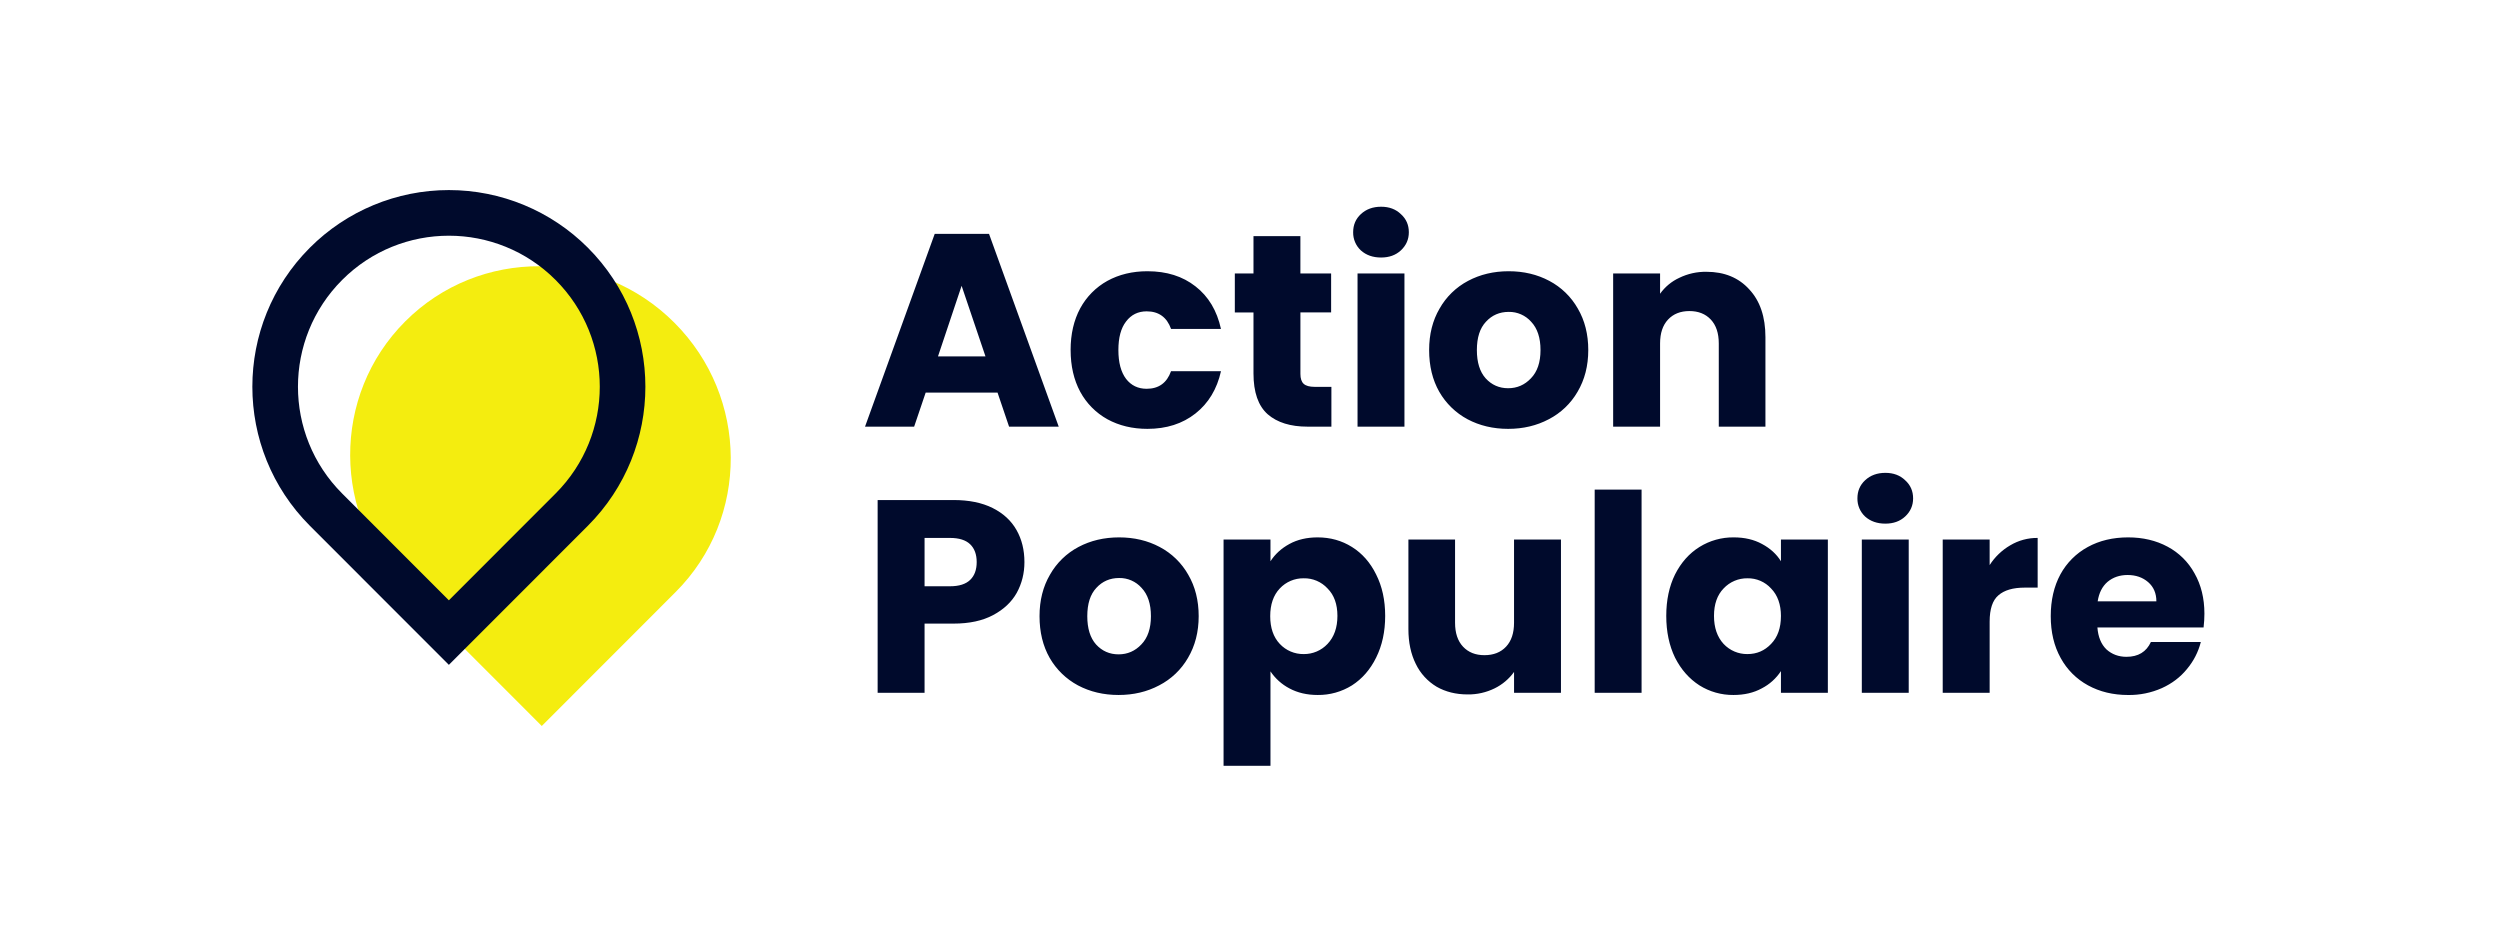
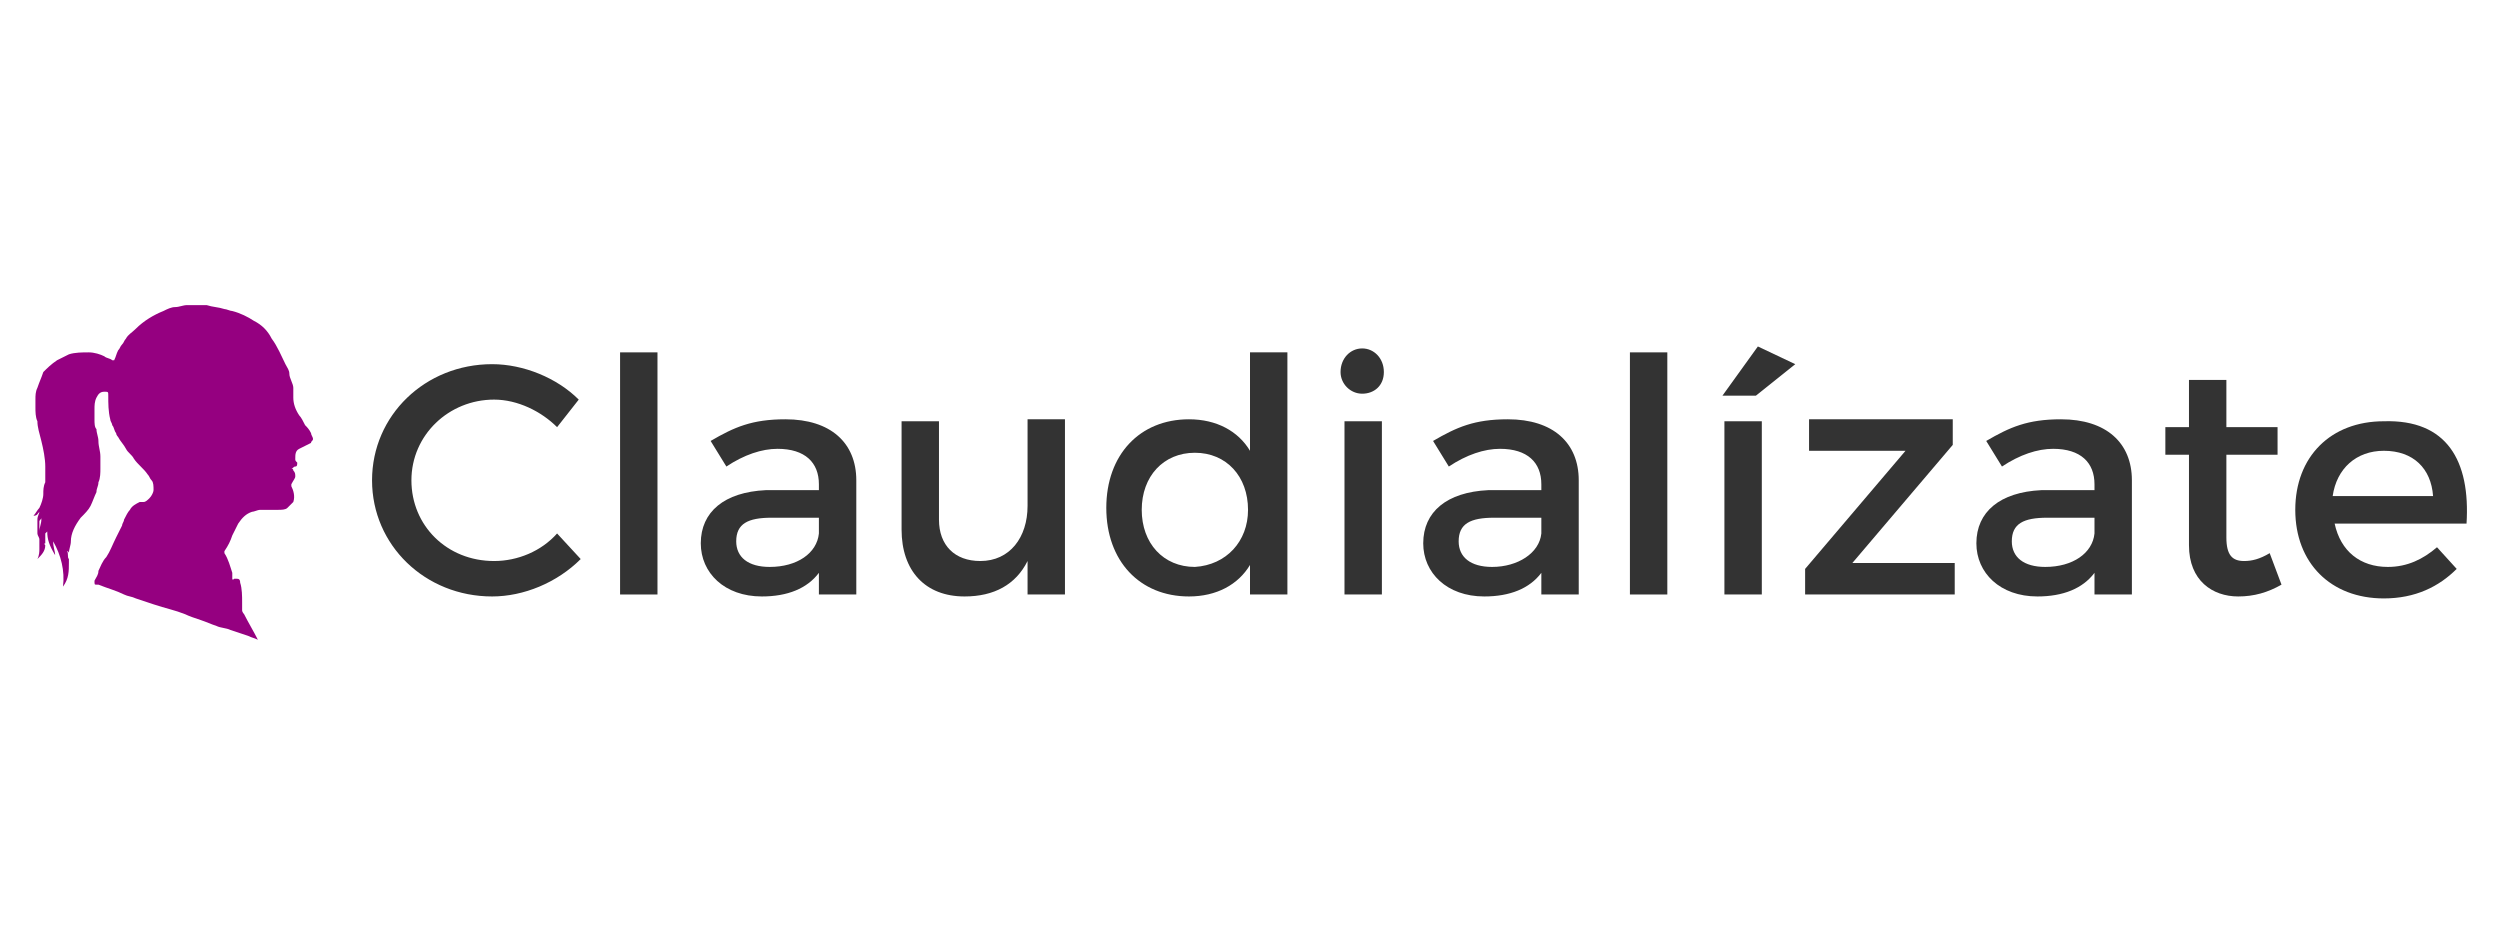
- <svg xmlns="http://www.w3.org/2000/svg" width="127" height="48" fill="none">
-   <path d="M50.675 19.945h-3.651l-.586 1.73h-2.495l3.54-9.793h2.76l3.54 9.792h-2.522l-.586-1.73Zm-.613-1.841-1.212-3.585-1.2 3.585h2.412Zm4.325-.321c0-.81.163-1.516.488-2.12a3.497 3.497 0 0 1 1.38-1.395c.595-.326 1.273-.489 2.035-.489.976 0 1.789.256 2.44.768.659.511 1.091 1.232 1.295 2.162H59.49c-.214-.595-.627-.893-1.24-.893-.438 0-.786.172-1.046.516-.26.335-.39.818-.39 1.45 0 .633.13 1.121.39 1.465.26.335.608.503 1.045.503.614 0 1.027-.298 1.24-.893h2.537c-.204.911-.636 1.627-1.296 2.148-.66.52-1.473.781-2.439.781-.762 0-1.44-.163-2.035-.488a3.497 3.497 0 0 1-1.38-1.395c-.325-.604-.488-1.311-.488-2.12Zm13.248 1.869v2.022h-1.213c-.864 0-1.537-.209-2.02-.627-.484-.428-.725-1.12-.725-2.079v-3.096h-.948v-1.98h.948v-1.898h2.383v1.897h1.561v1.98h-1.56v3.125c0 .233.055.4.166.502.112.103.298.154.558.154h.85Zm2.526-6.57c-.418 0-.761-.12-1.031-.363a1.23 1.23 0 0 1-.39-.92c0-.372.13-.679.39-.92.27-.252.613-.377 1.031-.377.41 0 .744.125 1.004.376.27.242.404.549.404.92 0 .364-.135.67-.404.921-.26.242-.595.363-1.004.363Zm1.185.81v7.782h-2.383v-7.783h2.383Zm5.268 7.894c-.762 0-1.45-.163-2.063-.488a3.633 3.633 0 0 1-1.436-1.395c-.344-.604-.515-1.311-.515-2.12 0-.8.176-1.502.53-2.107a3.583 3.583 0 0 1 1.449-1.408c.613-.326 1.3-.489 2.063-.489.761 0 1.45.163 2.062.489a3.583 3.583 0 0 1 1.45 1.409c.353.604.53 1.306.53 2.106 0 .8-.181 1.506-.544 2.12a3.587 3.587 0 0 1-1.463 1.395c-.614.325-1.301.488-2.063.488Zm0-2.064c.455 0 .84-.168 1.157-.503.325-.334.487-.813.487-1.436s-.158-1.102-.474-1.437a1.487 1.487 0 0 0-1.142-.502c-.465 0-.85.167-1.157.502-.307.326-.46.804-.46 1.437 0 .623.148 1.102.446 1.436.306.335.687.503 1.143.503Zm10.073-5.915c.91 0 1.636.298 2.175.893.548.586.822 1.395.822 2.427v4.547h-2.37v-4.226c0-.52-.134-.925-.404-1.214-.27-.288-.632-.432-1.087-.432-.455 0-.818.144-1.087.432-.27.289-.404.693-.404 1.214v4.226h-2.384v-7.783h2.384v1.032a2.46 2.46 0 0 1 .975-.809 3.04 3.04 0 0 1 1.38-.307ZM52.041 28.554c0 .567-.13 1.088-.39 1.562-.26.465-.66.842-1.199 1.13-.538.288-1.207.433-2.007.433h-1.477v3.515h-2.384v-9.792h3.861c.78 0 1.44.135 1.98.404.539.27.943.642 1.212 1.116.27.474.404 1.018.404 1.632Zm-3.777 1.228c.455 0 .795-.107 1.018-.321.223-.214.334-.516.334-.907 0-.39-.111-.693-.334-.907-.223-.213-.563-.32-1.018-.32h-1.296v2.454h1.296Zm8.559 5.523c-.762 0-1.45-.163-2.063-.488a3.633 3.633 0 0 1-1.436-1.395c-.344-.604-.516-1.311-.516-2.12 0-.8.177-1.502.53-2.106a3.583 3.583 0 0 1 1.45-1.41c.613-.325 1.3-.487 2.062-.487.762 0 1.45.162 2.063.488a3.583 3.583 0 0 1 1.45 1.409c.353.604.53 1.306.53 2.106 0 .8-.182 1.506-.544 2.12a3.586 3.586 0 0 1-1.464 1.395c-.613.325-1.3.488-2.062.488Zm0-2.064c.455 0 .84-.168 1.156-.502.326-.335.488-.814.488-1.437 0-.623-.158-1.102-.474-1.437a1.487 1.487 0 0 0-1.143-.502c-.464 0-.85.168-1.156.502-.307.326-.46.805-.46 1.437 0 .623.148 1.102.446 1.437.306.334.687.502 1.143.502Zm7.717-4.729c.233-.362.553-.655.962-.878.409-.224.888-.335 1.436-.335.64 0 1.222.162 1.742.488.52.325.93.79 1.227 1.395.306.604.46 1.306.46 2.106 0 .8-.154 1.506-.46 2.12-.298.605-.707 1.074-1.227 1.409a3.219 3.219 0 0 1-1.742.488c-.54 0-1.018-.111-1.436-.335a2.635 2.635 0 0 1-.962-.864v4.798h-2.383V27.41h2.383v1.102Zm3.401 2.776c0-.595-.167-1.06-.502-1.395a1.6 1.6 0 0 0-1.212-.516 1.63 1.63 0 0 0-1.213.516c-.325.344-.487.814-.487 1.409 0 .595.162 1.065.487 1.409a1.63 1.63 0 0 0 1.213.516 1.63 1.63 0 0 0 1.212-.516c.335-.354.502-.828.502-1.423Zm11.356-3.878v7.784h-2.383v-1.06a2.663 2.663 0 0 1-.99.836 3.01 3.01 0 0 1-1.366.307c-.595 0-1.12-.13-1.575-.39a2.725 2.725 0 0 1-1.06-1.158c-.25-.502-.376-1.093-.376-1.771V27.41h2.37v4.227c0 .52.135.925.404 1.213.27.288.632.433 1.087.433.465 0 .832-.145 1.101-.433.27-.288.404-.693.404-1.213V27.41h2.384Zm4.095-2.538v10.322H81.01V24.872h2.383Zm1.254 6.416c0-.8.148-1.502.446-2.106.306-.605.72-1.07 1.24-1.395a3.218 3.218 0 0 1 1.743-.488c.548 0 1.026.111 1.435.335.418.223.739.516.962.878V27.41h2.383v7.784h-2.383v-1.102a2.563 2.563 0 0 1-.976.878c-.409.224-.887.335-1.435.335a3.195 3.195 0 0 1-1.729-.488c-.52-.335-.934-.804-1.24-1.409-.298-.614-.446-1.32-.446-2.12Zm5.826.014c0-.595-.167-1.065-.502-1.409a1.585 1.585 0 0 0-1.199-.516 1.63 1.63 0 0 0-1.212.516c-.325.335-.488.8-.488 1.395s.163 1.07.488 1.423a1.63 1.63 0 0 0 1.212.516c.474 0 .874-.172 1.2-.516.334-.344.5-.814.5-1.41Zm5.306-4.701c-.418 0-.762-.12-1.031-.362a1.23 1.23 0 0 1-.39-.921c0-.372.13-.679.39-.92.27-.252.613-.377 1.031-.377.41 0 .744.125 1.004.376.27.242.404.55.404.921 0 .363-.135.67-.404.92-.26.242-.595.363-1.004.363Zm1.185.81v7.783H94.58V27.41h2.383Zm4.111 1.296a3.073 3.073 0 0 1 1.045-1.004 2.656 2.656 0 0 1 1.394-.376v2.524h-.655c-.595 0-1.041.13-1.338.39-.298.252-.446.698-.446 1.34v3.613H98.69V27.41h2.384v1.297Zm10.91 2.469c0 .224-.014.456-.042.698h-5.394c.037.483.19.855.46 1.116.278.25.618.376 1.017.376.595 0 1.008-.25 1.241-.753h2.536c-.13.511-.367.972-.71 1.381-.335.41-.758.73-1.269.962a4.091 4.091 0 0 1-1.714.35c-.762 0-1.441-.164-2.035-.489a3.467 3.467 0 0 1-1.394-1.395c-.335-.604-.502-1.311-.502-2.12 0-.81.163-1.516.488-2.12a3.473 3.473 0 0 1 1.394-1.395c.595-.326 1.278-.488 2.049-.488.752 0 1.421.158 2.007.474a3.36 3.36 0 0 1 1.366 1.353c.334.586.502 1.27.502 2.05Zm-2.44-.627c0-.41-.139-.735-.418-.977-.279-.241-.627-.362-1.045-.362-.4 0-.739.116-1.018.348-.269.233-.436.563-.501.99h2.982Z" fill="#000A2C" />
-   <path d="m27.522 36.88-6.868-6.873c-3.794-3.797-3.824-9.922-.067-13.681 3.757-3.76 9.877-3.73 13.67.066 3.794 3.797 3.824 9.922.067 13.681l-6.802 6.807Z" fill="#F4ED0F" />
-   <path fill-rule="evenodd" clip-rule="evenodd" d="m17.382 25.071 5.42 5.425 5.421-5.425a7.676 7.676 0 0 0 0-10.85 7.662 7.662 0 0 0-10.841 0 7.676 7.676 0 0 0 0 10.85Zm5.42 8.704 7.06-7.064c3.898-3.902 3.898-10.227 0-14.129a9.978 9.978 0 0 0-14.119 0c-3.898 3.902-3.898 10.227 0 14.129l7.06 7.064Z" fill="#000A2C" />
+ <svg xmlns="http://www.w3.org/2000/svg" version="1.1" id="Capa_1" x="0px" y="0px" viewBox="0 0 127 48" style="enable-background:new 0 0 127 48;" xml:space="preserve">
+   <style type="text/css">
+ 	.st0{fill:#950080;}
+ 	.st1{fill:#333333;}
+ </style>
+   <g>
+     <path class="st0" d="M1.8,20.3c0-0.2,0-0.4,0.1-0.6c0.1-0.3,0.2-0.5,0.3-0.8c0.2-0.2,0.4-0.4,0.7-0.6c0.2-0.1,0.4-0.2,0.6-0.3   c0.3-0.1,0.7-0.1,1-0.1c0.3,0,0.6,0.1,0.8,0.2c0.1,0.1,0.3,0.1,0.4,0.2c0,0,0.1,0,0.1,0c0.1-0.2,0.1-0.3,0.2-0.5   c0.1-0.1,0.1-0.2,0.2-0.3c0.1-0.1,0.1-0.2,0.2-0.3c0.1-0.2,0.3-0.3,0.5-0.5c0.4-0.4,0.9-0.7,1.4-0.9c0.2-0.1,0.4-0.2,0.6-0.2   c0.2,0,0.4-0.1,0.6-0.1c0.2,0,0.3,0,0.5,0c0,0,0,0,0,0c0,0,0,0,0,0c0,0,0,0,0.1,0c0,0,0,0,0,0c0.1,0,0.3,0,0.4,0   c0.3,0.1,0.6,0.1,0.9,0.2c0.1,0,0.3,0.1,0.4,0.1c0.4,0.1,0.8,0.3,1.1,0.5c0.4,0.2,0.7,0.5,0.9,0.9c0.3,0.4,0.5,0.9,0.7,1.3   c0.1,0.2,0.2,0.3,0.2,0.5c0,0.2,0.2,0.5,0.2,0.7c0,0.1,0,0.1,0,0.2c0,0.1,0,0.2,0,0.3c0,0,0,0,0,0c0,0.3,0.1,0.6,0.3,0.9   c0.1,0.1,0.2,0.3,0.3,0.5c0.1,0.1,0.2,0.2,0.3,0.4c0,0.1,0.1,0.2,0.1,0.3c0,0.1-0.1,0.1-0.1,0.2c-0.2,0.1-0.4,0.2-0.6,0.3   c-0.2,0.1-0.2,0.3-0.2,0.5c0,0.1,0,0.1,0.1,0.2c0,0.1,0,0.2-0.1,0.2c-0.1,0-0.1,0.1-0.2,0.1c0,0,0.1,0,0.1,0.1   c0.1,0.1,0.1,0.2,0.1,0.3c0,0.1-0.1,0.2-0.2,0.4c0,0,0,0.1,0,0.1c0.1,0.2,0.2,0.5,0.1,0.8c-0.1,0.1-0.2,0.2-0.3,0.3   c-0.1,0.1-0.3,0.1-0.5,0.1c-0.3,0-0.6,0-0.9,0c-0.1,0-0.3,0.1-0.4,0.1c-0.3,0.1-0.5,0.3-0.7,0.6c-0.1,0.2-0.2,0.4-0.3,0.6   c-0.1,0.3-0.2,0.5-0.4,0.8c0,0,0,0.1,0,0.1c0.2,0.3,0.3,0.7,0.4,1c0,0.1,0,0.2,0,0.3c0,0,0,0.1,0.1,0c0,0,0.1,0,0.1,0   c0.1,0,0.2,0,0.2,0.2c0.1,0.3,0.1,0.7,0.1,1c0,0.1,0,0.2,0,0.4c0,0.1,0.1,0.2,0.1,0.2c0.2,0.4,0.5,0.9,0.7,1.3c0,0,0,0,0,0   c-0.2-0.1-0.3-0.1-0.5-0.2c-0.3-0.1-0.6-0.2-0.9-0.3c-0.2-0.1-0.5-0.1-0.7-0.2c-0.3-0.1-0.5-0.2-0.8-0.3c-0.3-0.1-0.6-0.2-0.8-0.3   c-0.5-0.2-1-0.3-1.6-0.5c-0.3-0.1-0.6-0.2-0.9-0.3c-0.2-0.1-0.4-0.1-0.6-0.2C5.9,30,5.5,29.9,5,29.7c0,0,0,0-0.1,0   c-0.1,0-0.1,0-0.1-0.2c0.1-0.2,0.2-0.3,0.2-0.5c0.1-0.2,0.2-0.5,0.4-0.7c0.2-0.3,0.3-0.6,0.5-1c0.1-0.2,0.2-0.4,0.3-0.6   c0-0.1,0.1-0.2,0.1-0.3c0.1-0.2,0.2-0.4,0.3-0.5c0.1-0.2,0.3-0.3,0.5-0.4c0.1,0,0.2,0,0.2,0c0.1,0,0.2-0.1,0.3-0.2   c0.1-0.1,0.2-0.3,0.2-0.4c0-0.2,0-0.4-0.1-0.5c-0.1-0.1-0.1-0.2-0.2-0.3c-0.2-0.3-0.5-0.5-0.7-0.8c-0.1-0.2-0.3-0.3-0.4-0.5   c-0.1-0.2-0.3-0.4-0.4-0.6C6,22.2,5.9,22.1,5.9,22c-0.1-0.1-0.1-0.3-0.2-0.4c0-0.1-0.1-0.2-0.1-0.3c-0.1-0.4-0.1-0.8-0.1-1.2   c0,0,0,0,0,0c0-0.2,0-0.2-0.2-0.2c-0.2,0-0.3,0.1-0.4,0.3c-0.1,0.2-0.1,0.4-0.1,0.6c0,0.2,0,0.3,0,0.5c0,0.2,0,0.4,0.1,0.5   c0,0.2,0.1,0.4,0.1,0.6c0,0.3,0.1,0.5,0.1,0.8c0,0.2,0,0.4,0,0.6c0,0.2,0,0.5-0.1,0.7c0,0.2-0.1,0.3-0.1,0.5   c-0.1,0.2-0.2,0.5-0.3,0.7c-0.1,0.2-0.3,0.4-0.5,0.6c-0.3,0.4-0.5,0.8-0.5,1.2c0,0.2-0.1,0.4-0.1,0.6c0-0.1-0.1-0.1-0.1-0.1   c0,0,0,0,0,0c0,0,0,0,0,0c0.1,0.1,0,0.3,0.1,0.4c0,0,0,0.1,0,0.2c0,0.4,0,0.8-0.3,1.2c0,0,0,0,0,0c0.1-0.8-0.1-1.6-0.5-2.3   c0,0.3,0.1,0.5,0.1,0.7c-0.3-0.5-0.4-0.8-0.4-1.2c0,0-0.1,0.1-0.1,0.1c0,0.2,0,0.3,0,0.5c-0.1,0,0,0.1,0,0.1c0,0.3-0.2,0.5-0.4,0.7   c0,0,0,0,0,0C2,28.2,2,28,2,27.9c0-0.2,0-0.4,0-0.6c0,0,0,0,0,0c0,0,0,0,0,0c0-0.1,0-0.2,0-0.3c0-0.2,0.1-0.4,0.1-0.6   c0,0,0,0,0-0.1c0,0.1-0.1,0.1-0.1,0.2C2,26.7,2,27,2,27.4c0,0,0,0,0,0c0-0.1-0.1-0.2-0.1-0.3c0,0,0,0,0-0.1c0-0.2,0-0.4,0-0.6   c0-0.2,0.1-0.3,0.1-0.4c0,0,0,0,0,0c-0.1,0.1-0.1,0.2-0.3,0.2c0.1-0.1,0.2-0.3,0.3-0.4c0.1-0.2,0.2-0.5,0.2-0.7   c0-0.2,0-0.4,0.1-0.6c0-0.2,0-0.5,0-0.7c0,0,0-0.1,0-0.1c0-0.4-0.1-0.9-0.2-1.3C2,22,1.9,21.7,1.9,21.4c-0.1-0.2-0.1-0.5-0.1-0.7   c0,0,0-0.1,0-0.1C1.8,20.5,1.8,20.4,1.8,20.3C1.8,20.3,1.8,20.3,1.8,20.3z" />
+     <g>
+       <path class="st1" d="M25.1,20.3c-2.3,0-4.2,1.8-4.2,4.1s1.8,4.1,4.2,4.1c1.2,0,2.4-0.5,3.2-1.4l1.2,1.3c-1.2,1.2-2.9,1.9-4.5,1.9    c-3.4,0-6.1-2.6-6.1-5.9c0-3.3,2.7-5.9,6.1-5.9c1.6,0,3.3,0.7,4.4,1.8l-1.1,1.4C27.5,20.9,26.3,20.3,25.1,20.3z" />
+       <path class="st1" d="M33.4,17.9v12.3h-1.9V17.9H33.4z" />
+       <path class="st1" d="M41.6,30.2v-1.1c-0.6,0.8-1.6,1.2-2.9,1.2c-1.9,0-3.1-1.2-3.1-2.7c0-1.6,1.2-2.6,3.3-2.7h2.7v-0.3    c0-1.1-0.7-1.8-2.1-1.8c-0.8,0-1.7,0.3-2.6,0.9l-0.8-1.3c1.2-0.7,2.1-1.1,3.8-1.1c2.3,0,3.6,1.2,3.6,3.1l0,5.8H41.6z M41.6,27.1    v-0.8h-2.4c-1.2,0-1.8,0.3-1.8,1.2c0,0.8,0.6,1.3,1.7,1.3C40.5,28.8,41.5,28.1,41.6,27.1z" />
+       <path class="st1" d="M54.1,21.4v8.8h-1.9v-1.7c-0.6,1.2-1.7,1.8-3.2,1.8c-2,0-3.2-1.3-3.2-3.4v-5.5h1.9v5c0,1.3,0.8,2.1,2.1,2.1    c1.5,0,2.4-1.2,2.4-2.8v-4.4H54.1z" />
+       <path class="st1" d="M65.4,17.9v12.3h-1.9v-1.5c-0.6,1-1.7,1.6-3.1,1.6c-2.5,0-4.2-1.8-4.2-4.5c0-2.7,1.7-4.5,4.2-4.5    c1.4,0,2.5,0.6,3.1,1.6v-5H65.4z M63.4,25.9c0-1.7-1.1-2.9-2.7-2.9c-1.6,0-2.7,1.2-2.7,2.9c0,1.7,1.1,2.9,2.7,2.9    C62.3,28.7,63.4,27.5,63.4,25.9z" />
+       <path class="st1" d="M70.3,18.9c0,0.7-0.5,1.1-1.1,1.1c-0.6,0-1.1-0.5-1.1-1.1c0-0.7,0.5-1.2,1.1-1.2    C69.8,17.7,70.3,18.2,70.3,18.9z M70.2,21.4v8.8h-1.9v-8.8H70.2z" />
+       <path class="st1" d="M78.3,30.2v-1.1c-0.6,0.8-1.6,1.2-2.9,1.2c-1.9,0-3.1-1.2-3.1-2.7c0-1.6,1.2-2.6,3.3-2.7h2.7v-0.3    c0-1.1-0.7-1.8-2.1-1.8c-0.8,0-1.7,0.3-2.6,0.9l-0.8-1.3c1.2-0.7,2.1-1.1,3.8-1.1c2.3,0,3.6,1.2,3.6,3.1l0,5.8H78.3z M78.3,27.1    v-0.8h-2.4c-1.2,0-1.8,0.3-1.8,1.2c0,0.8,0.6,1.3,1.7,1.3C77.1,28.8,78.2,28.1,78.3,27.1z" />
+       <path class="st1" d="M84.7,17.9v12.3h-1.9V17.9H84.7z" />
+       <path class="st1" d="M91.2,18.5l-2,1.6h-1.7l1.8-2.5L91.2,18.5z M89.5,21.4v8.8h-1.9v-8.8H89.5z" />
+       <path class="st1" d="M91.7,30.2v-1.3l5.1-6h-4.9v-1.6l7.3,0v1.3l-5.1,6l5.2,0v1.6L91.7,30.2z" />
+       <path class="st1" d="M106.4,30.2v-1.1c-0.6,0.8-1.6,1.2-2.9,1.2c-1.9,0-3.1-1.2-3.1-2.7c0-1.6,1.2-2.6,3.3-2.7h2.7v-0.3    c0-1.1-0.7-1.8-2.1-1.8c-0.8,0-1.7,0.3-2.6,0.9l-0.8-1.3c1.2-0.7,2.1-1.1,3.8-1.1c2.3,0,3.6,1.2,3.6,3.1l0,5.8H106.4z M106.4,27.1    v-0.8H104c-1.2,0-1.8,0.3-1.8,1.2c0,0.8,0.6,1.3,1.7,1.3C105.3,28.8,106.3,28.1,106.4,27.1z" />
+       <path class="st1" d="M115.9,29.7c-0.7,0.4-1.4,0.6-2.2,0.6c-1.3,0-2.5-0.8-2.5-2.6v-4.6H110v-1.4h1.2v-2.4h1.9v2.4h2.6v1.4h-2.6    v4.2c0,0.9,0.3,1.2,0.9,1.2c0.4,0,0.8-0.1,1.3-0.4L115.9,29.7z" />
+       <path class="st1" d="M125.3,26.6h-6.7c0.3,1.4,1.3,2.2,2.7,2.2c1,0,1.8-0.4,2.5-1l1,1.1c-0.9,0.9-2.1,1.5-3.7,1.5    c-2.7,0-4.5-1.8-4.5-4.5c0-2.7,1.8-4.5,4.5-4.5C124.3,21.3,125.5,23.4,125.3,26.6z M123.6,25.2c-0.1-1.4-1-2.3-2.5-2.3    c-1.4,0-2.4,0.9-2.6,2.3H123.6z" />
+     </g>
+   </g>
</svg>
